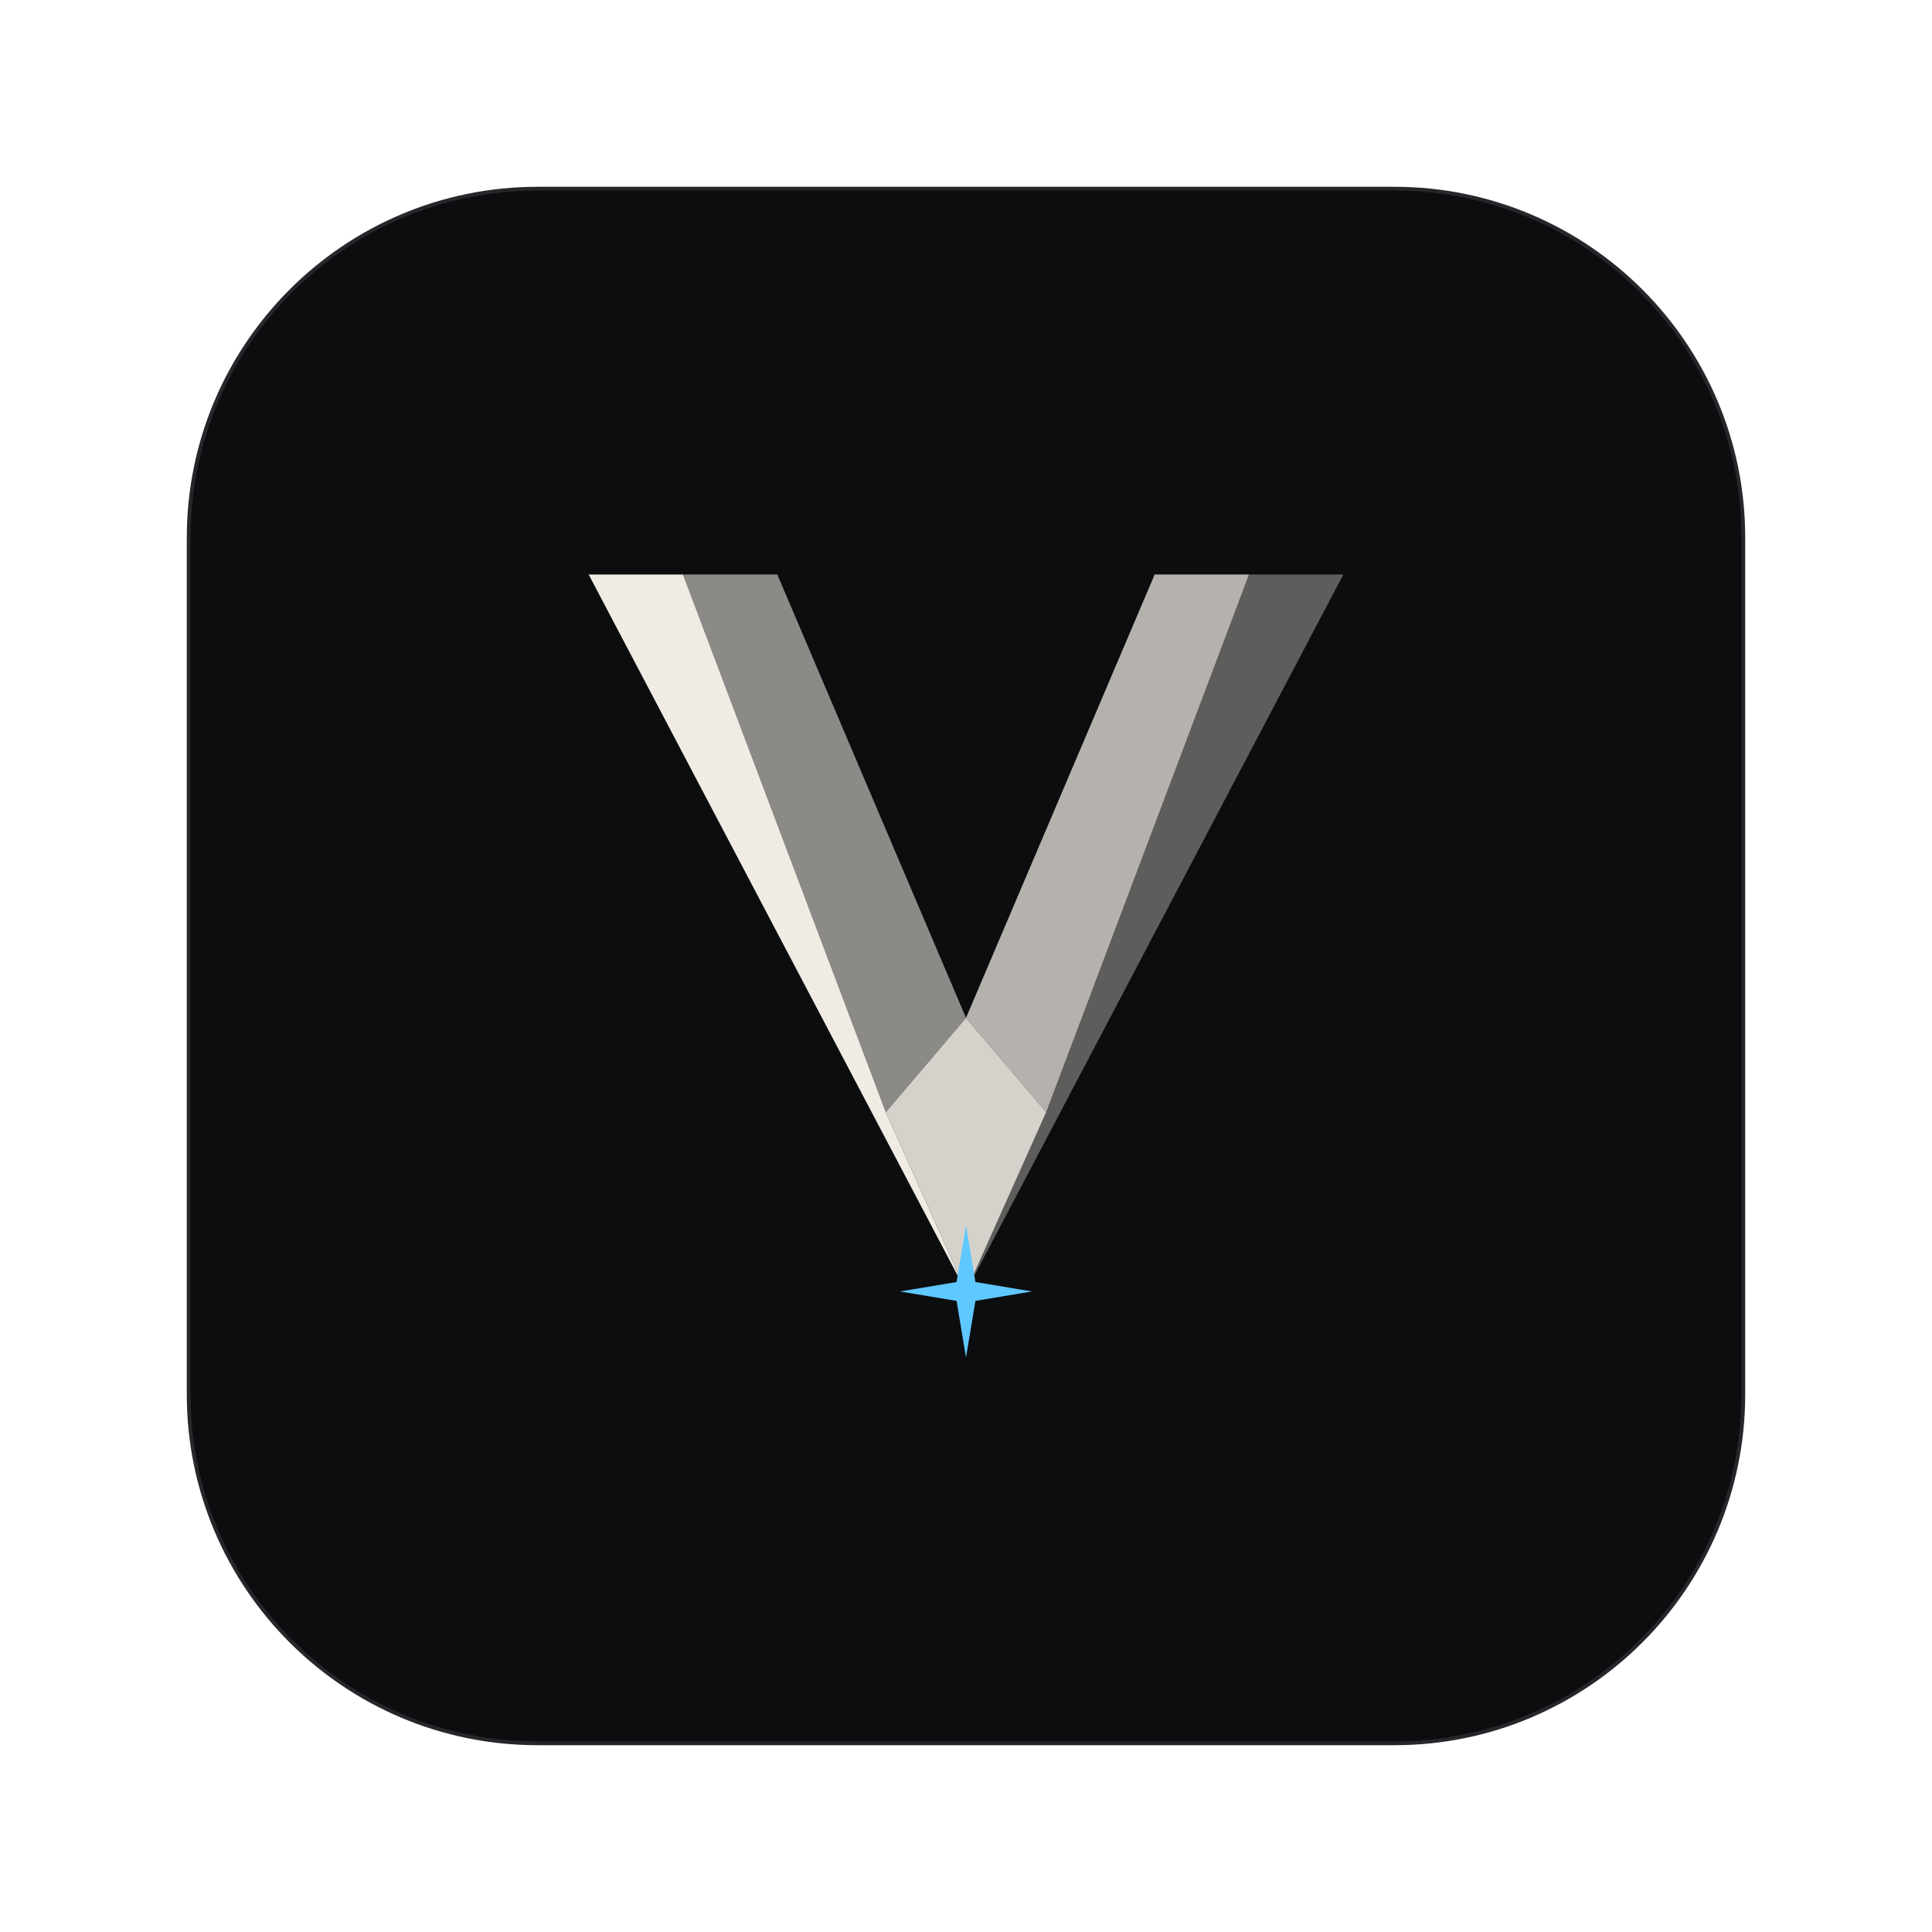
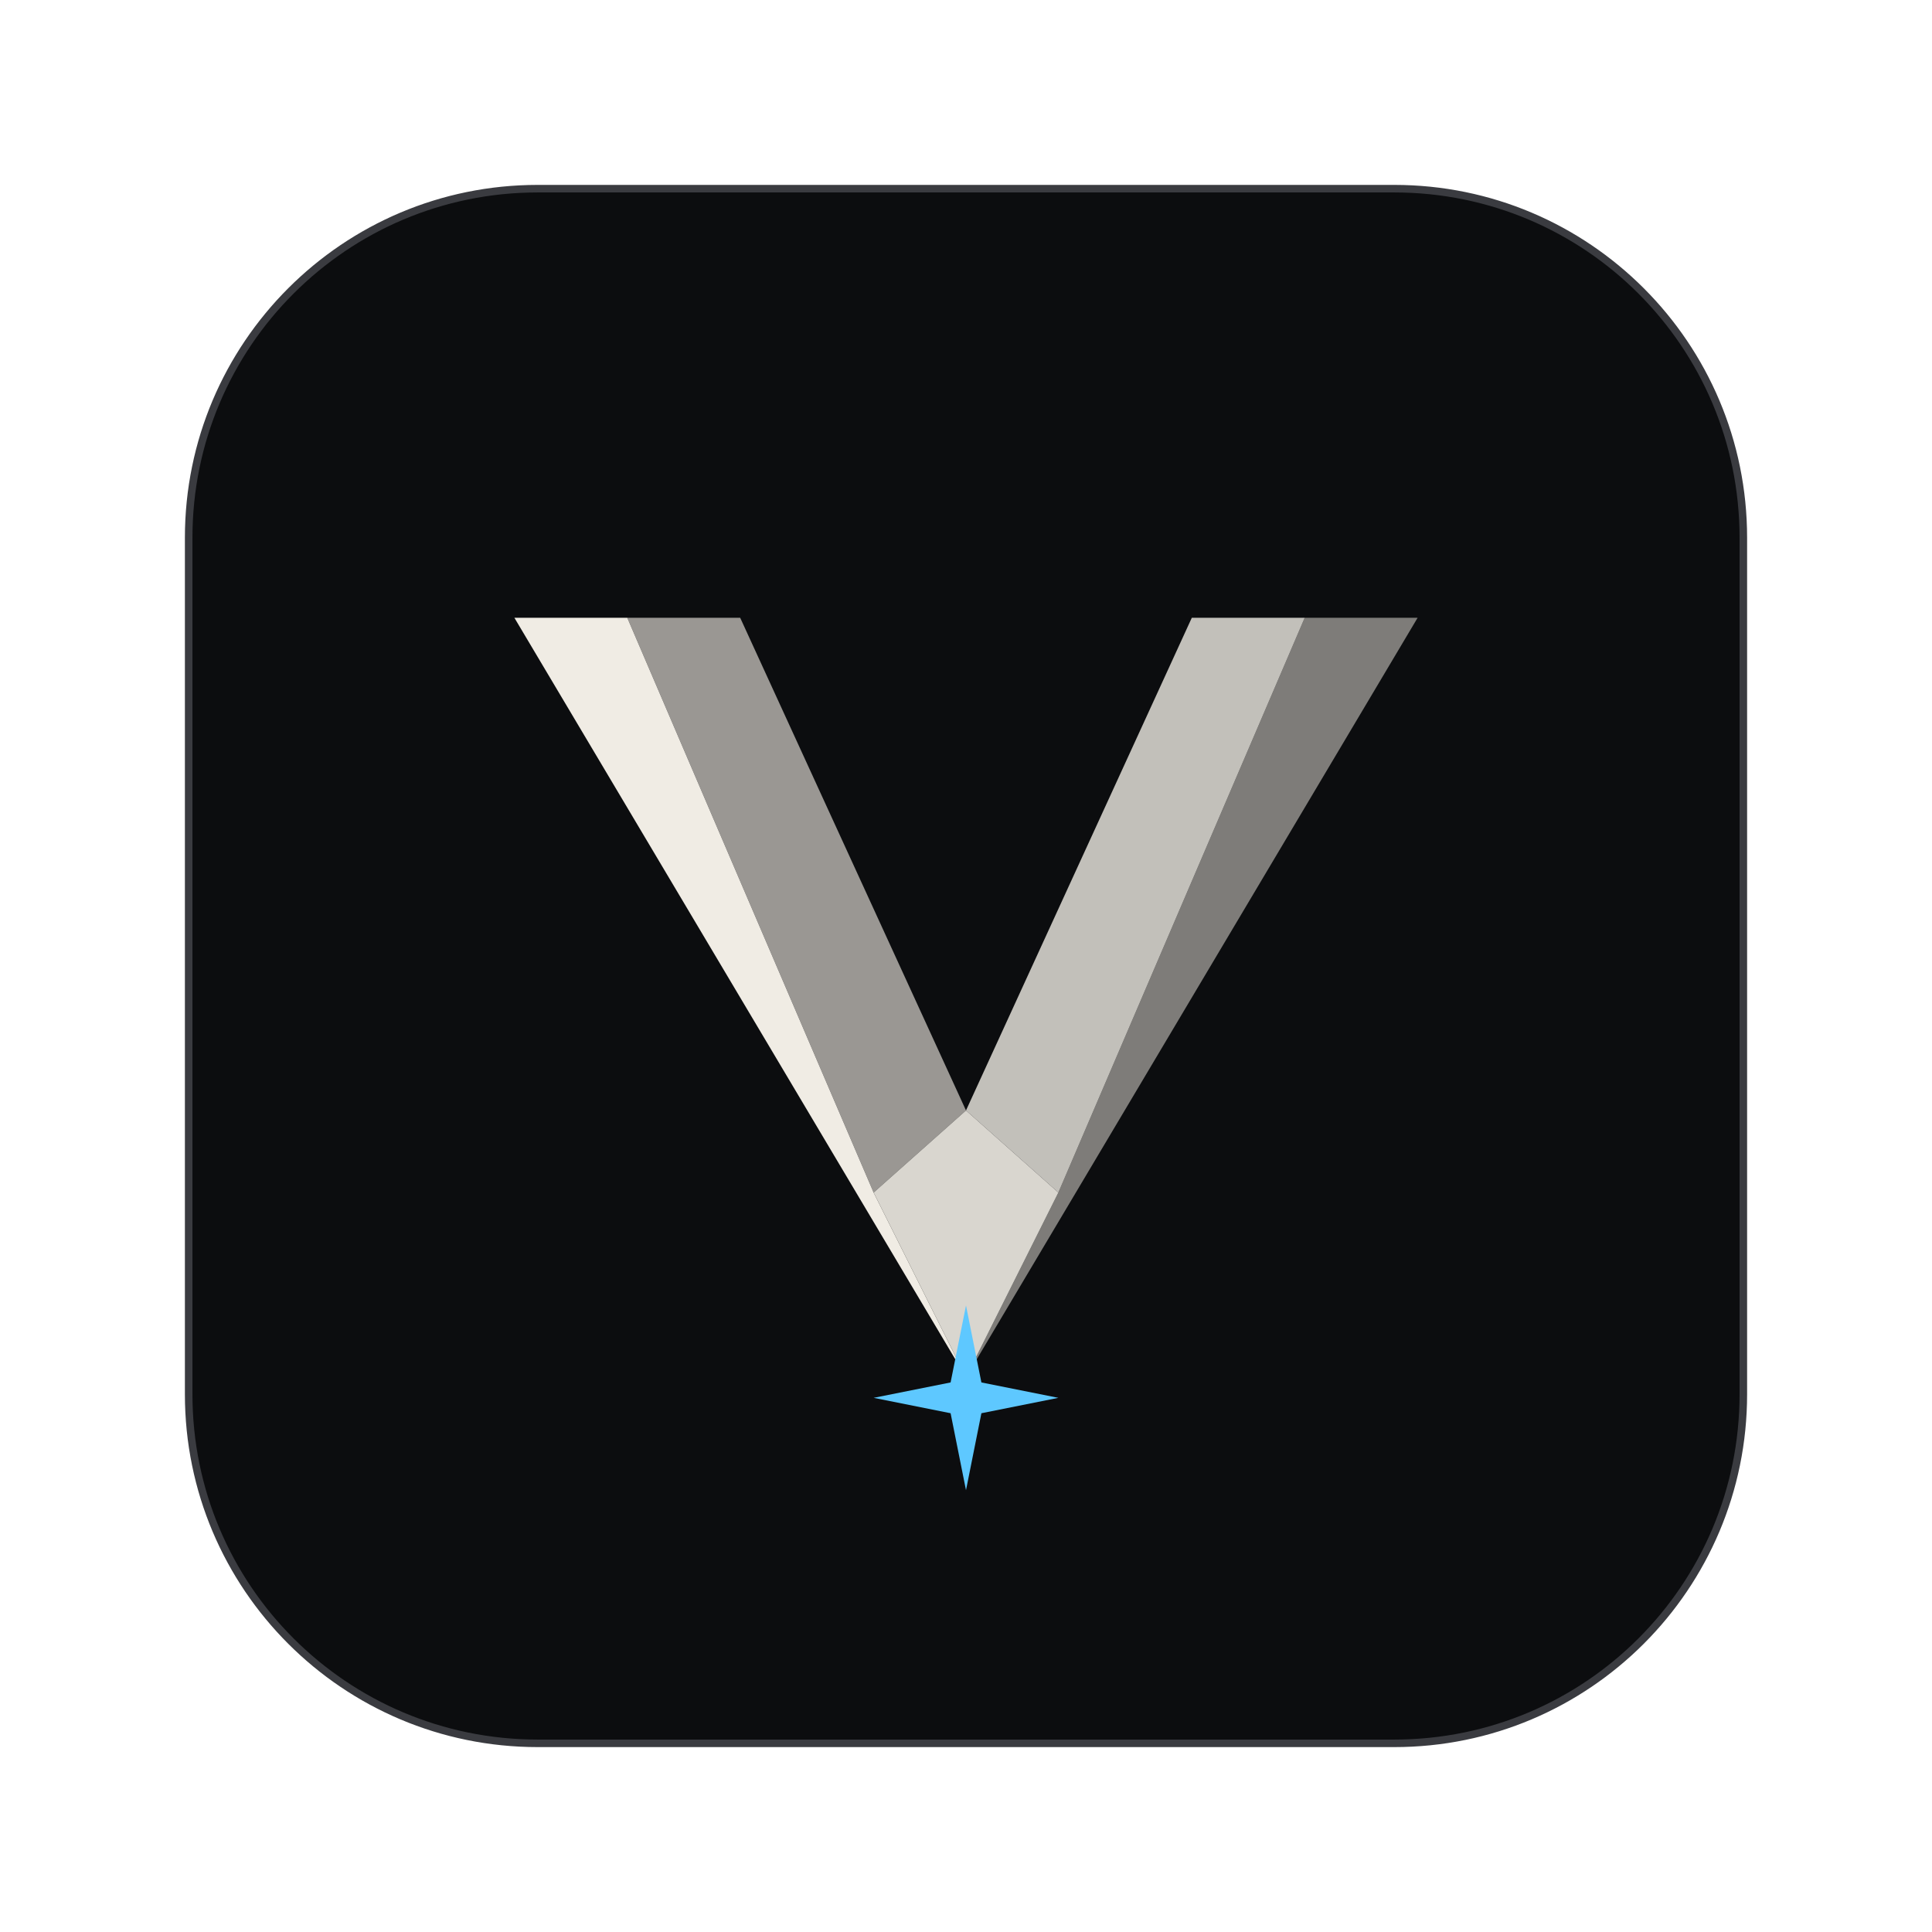
<svg xmlns="http://www.w3.org/2000/svg" viewBox="0 0 1024 1024" width="1024" height="1024">
-   <rect x="100" y="100" width="824" height="824" rx="185" fill="#0c0d0f" stroke="#26272b" stroke-width="2" />
-   <g transform="translate(192,192) scale(1.25)">
-     <g transform="translate(0,-22)">
-       <g id="planes" fill="#f0ece4">
-         <polygon points="96,112 136,112 222,340 256,416" fill-opacity="1" />
-         <polygon points="136,112 176,112 256,300 222,340" fill-opacity="0.56" />
-         <polygon points="336,112 376,112 290,340 256,300" fill-opacity="0.74" />
-         <polygon points="376,112 416,112 256,416 290,340" fill-opacity="0.36" />
-         <polygon points="256,300 290,340 256,416 222,340" fill-opacity="0.88" />
-       </g>
-       <path id="glint" fill="#5ec8ff" d="M256,388 L260,412 L284,416 L260,420 L256,444 L252,420 L228,416 L252,412 Z" />
+   <rect x="100" y="100" width="824" height="824" rx="185" fill="#0c0d0f" stroke="#3a3b40" stroke-width="4" />
+   <g transform="translate(163.84,186) scale(1.36)">
+     <g id="planes" fill="#f0ece4">
+       <polygon points="80,104 124,104 220,328 256,400" fill-opacity="1" />
+       <polygon points="124,104 168,104 256,296 220,328" fill-opacity="0.62" />
+       <polygon points="344,104 388,104 292,328 256,296" fill-opacity="0.80" />
+       <polygon points="388,104 432,104 256,400 292,328" fill-opacity="0.50" />
+       <polygon points="256,296 292,328 256,400 220,328" fill-opacity="0.90" />
    </g>
+     <path id="glint" fill="#5ec8ff" d="M256,372 L262,402 L292,408 L262,414 L256,444 L250,414 L220,408 L250,402 Z" />
  </g>
</svg>
